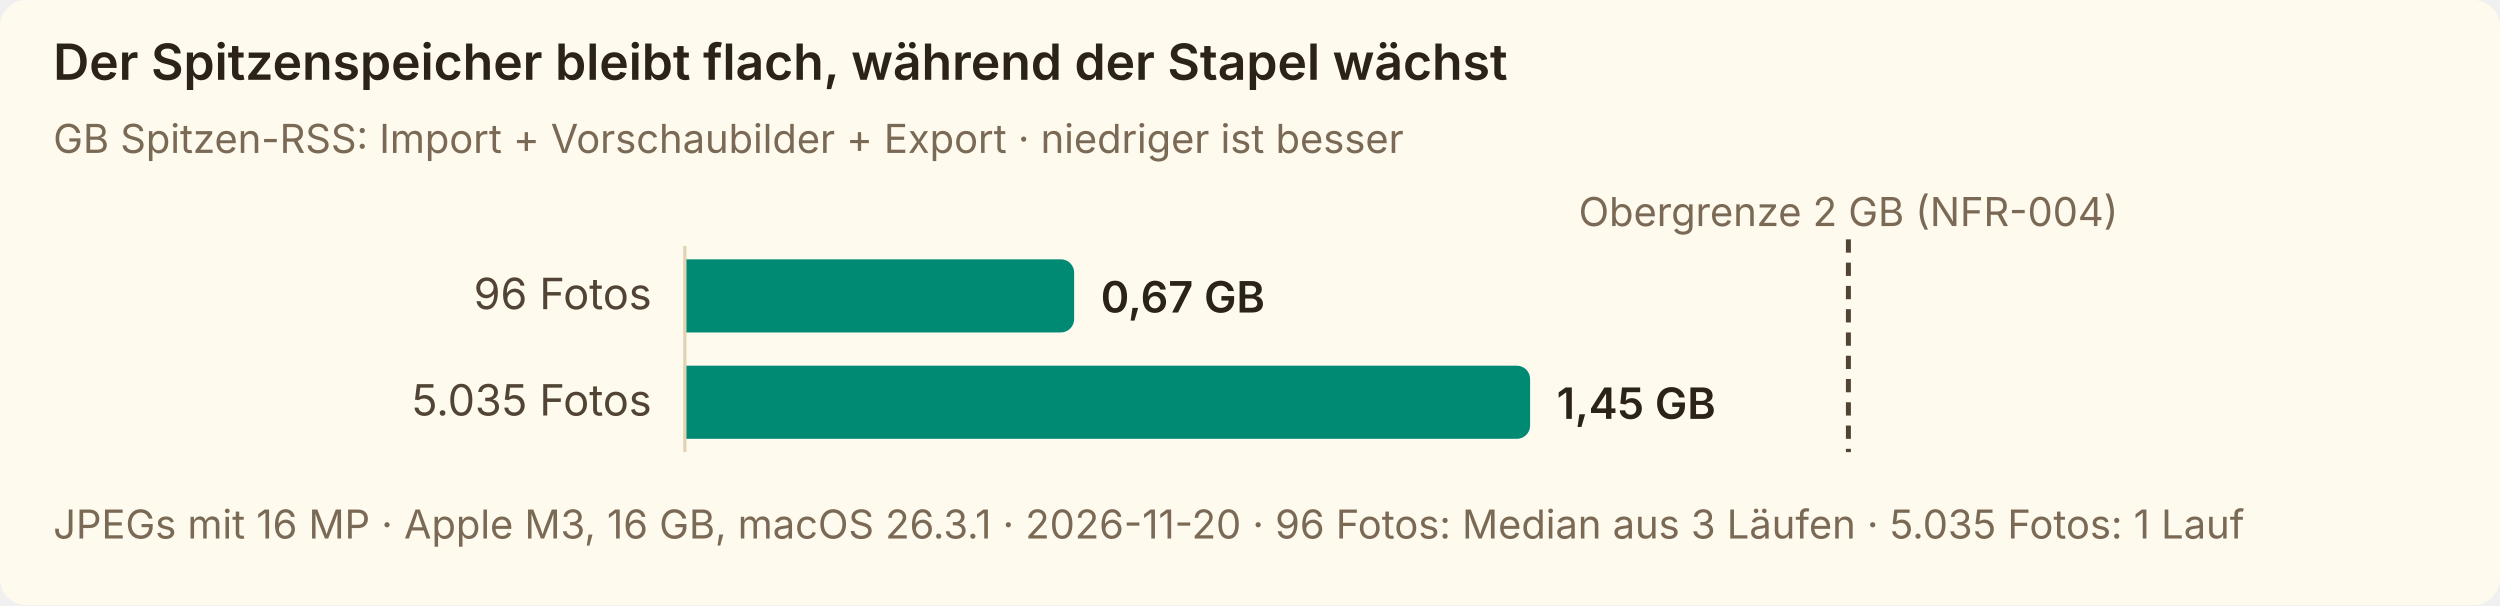
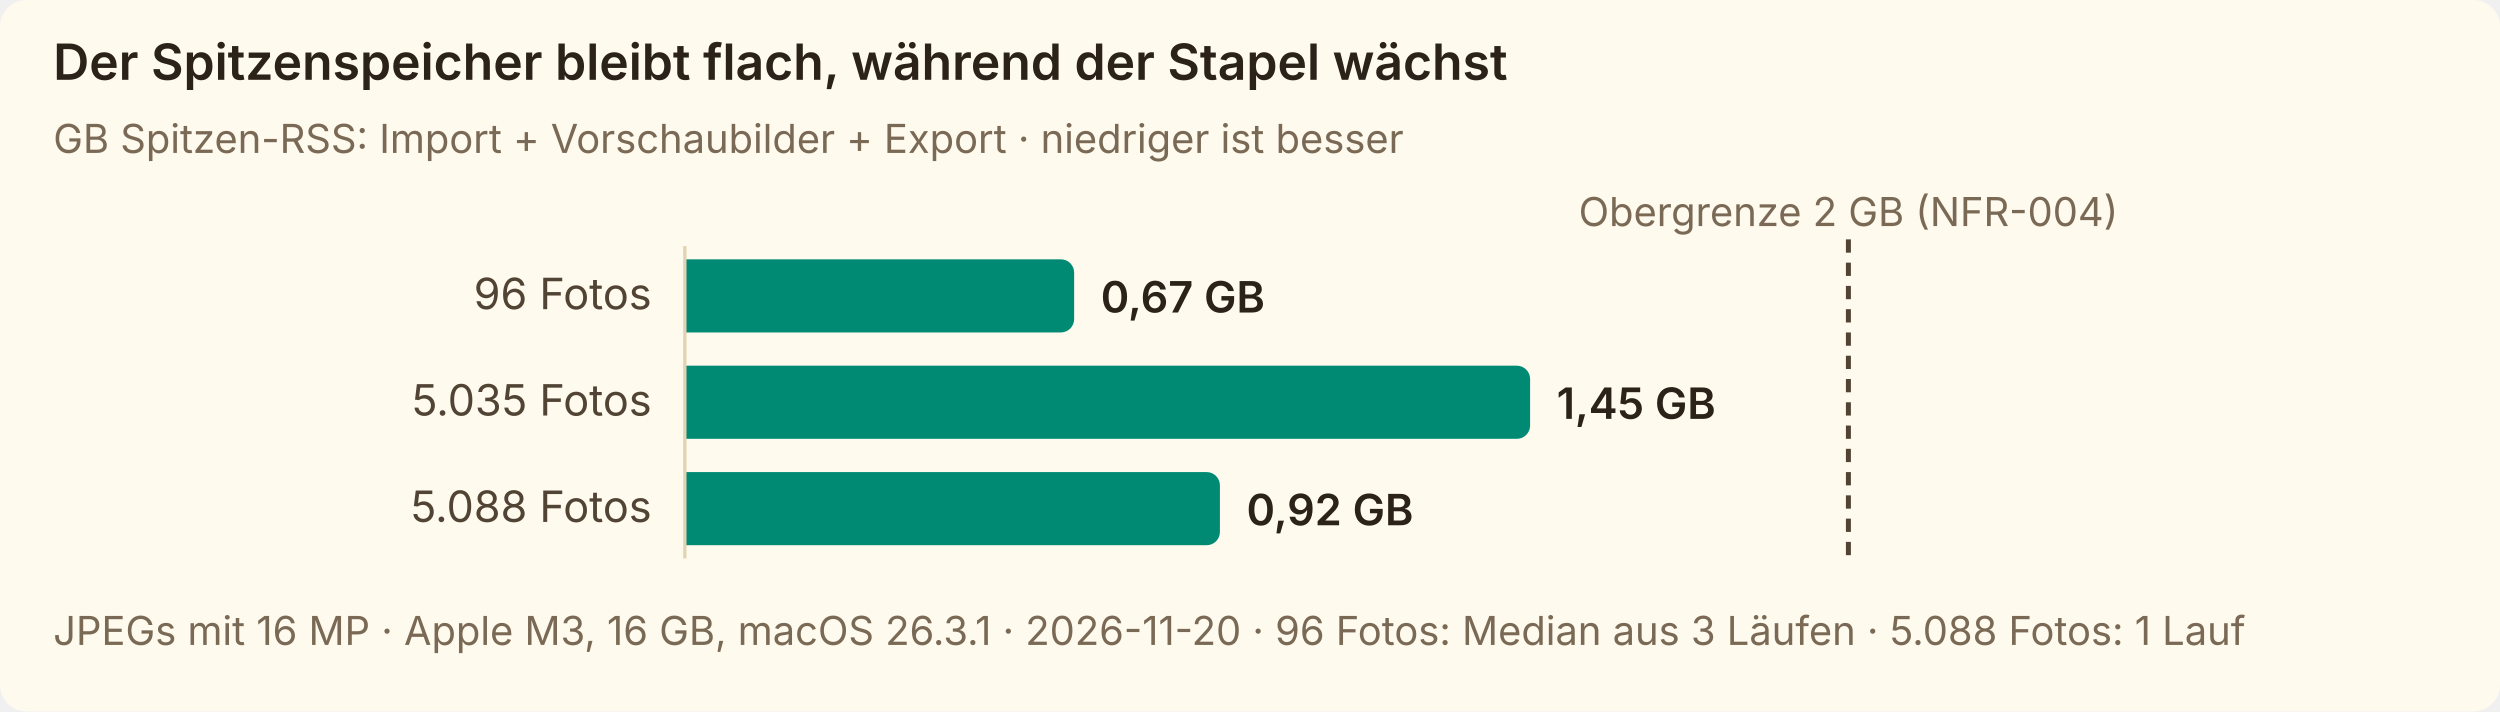
- <svg xmlns="http://www.w3.org/2000/svg" viewBox="-16 -16 752 182" width="752" height="182" role="img" aria-labelledby="t d">
+ <svg xmlns="http://www.w3.org/2000/svg" viewBox="-16 -16 752 214" width="752" height="214" role="img" aria-labelledby="t d">
  <style>
  .bg{fill:#fffaee} .t1{fill:#2b2219;font:600 13px system-ui,-apple-system,Segoe UI,sans-serif}
  .t2{fill:#514435;font:13px system-ui,-apple-system,Segoe UI,sans-serif}
  .t3{fill:#7a6a55;font:12px system-ui,-apple-system,Segoe UI,sans-serif}
  .h{font-size:15px} .num{font-variant-numeric:tabular-nums} .axis{stroke:#e2d4b3;stroke-width:1}
  .ref{stroke:#514435;stroke-width:1.5;stroke-dasharray:4 3} .refw{stroke:#b5652a;stroke-width:1.5;stroke-dasharray:4 3}
  .s1{fill:#008a74} .old{fill-opacity:.45} .s2{fill:#b5652a} .s3{fill:#1baf7a} .s4{fill:#eda100} .s5{fill:#e87ba4} .gap{stroke:#fffaee;stroke-width:2}
  .in{fill:#fff} .ln{fill:none;stroke:#008a74;stroke-width:2;stroke-linejoin:round} .band{fill:#e2d4b3;fill-opacity:.35}
  @media (prefers-color-scheme: dark){
    .bg{fill:#262019} .t1{fill:#f3ead6} .t2{fill:#d8cab0} .t3{fill:#a8977c} .axis{stroke:#3b3127}
    .ref{stroke:#d8cab0} .refw{stroke:#cc7f3e}
    .s1{fill:#21a593} .s2{fill:#cc7f3e} .s3{fill:#199e70} .s4{fill:#c98500} .s5{fill:#d55181} .gap{stroke:#262019}
    .ln{stroke:#21a593} .band{fill:#3b3127}
  }
</style>
-   <rect class="bg" x="-16" y="-16" width="752" height="182" rx="8" />
+   <rect class="bg" x="-16" y="-16" width="752" height="214" rx="8" />
  <text class="t1 h" x="0" y="8">Der Spitzenspeicher bleibt flach, während der Stapel wächst</text>
  <text class="t3" x="0" y="30">GB Spitzen-RSS: Import + Vorschaubilder + Export · niedriger ist besser</text>
  <text class="t2" x="180" y="77" text-anchor="end">96 Fotos</text>
  <path class="s1" d="M190 62h113.102a4 4 0 0 1 4 4v14a4 4 0 0 1 -4 4h-113.102z" />
  <text class="t1 num" x="315.102" y="78">0,67 GB</text>
  <text class="t2" x="180" y="109" text-anchor="end">5.035 Fotos</text>
  <path class="s1" d="M190 94h250.255a4 4 0 0 1 4 4v14a4 4 0 0 1 -4 4h-250.255z" />
  <text class="t1 num" x="452.255" y="110">1,45 GB</text>
-   <line class="axis" x1="190" x2="190" y1="58" y2="120" />
-   <line class="ref" x1="540" x2="540" y1="56" y2="120" />
+   <text class="t2" x="180" y="141" text-anchor="end">5.088 Fotos</text>
+   <path class="s1" d="M190 126h156.953a4 4 0 0 1 4 4v14a4 4 0 0 1 -4 4h-156.953z" />
+   <text class="t1 num" x="358.953" y="142">0,92 GB</text>
+   <line class="axis" x1="190" x2="190" y1="58" y2="152" />
+   <line class="ref" x1="540" x2="540" y1="56" y2="152" />
  <text class="t3" x="540" y="52" text-anchor="middle">Obergrenze 2 GB (NFR-004)</text>
-   <text class="t3" x="0" y="146">JPEGs mit 16 MP · Apple M3, 16 GB, macOS 26.3.1 · 2026-11-20 · 96 Fotos: Median aus 3 Läufen · 5.035 Fotos: 1 Lauf</text>
+   <text class="t3" x="0" y="178">JPEGs mit 16 MP · Apple M3, 16 GB, macOS 26.3.1 · 2026-11-20 · 96 Fotos: Median aus 3 Läufen · 5.088 Fotos: 1 Lauf</text>
</svg>
